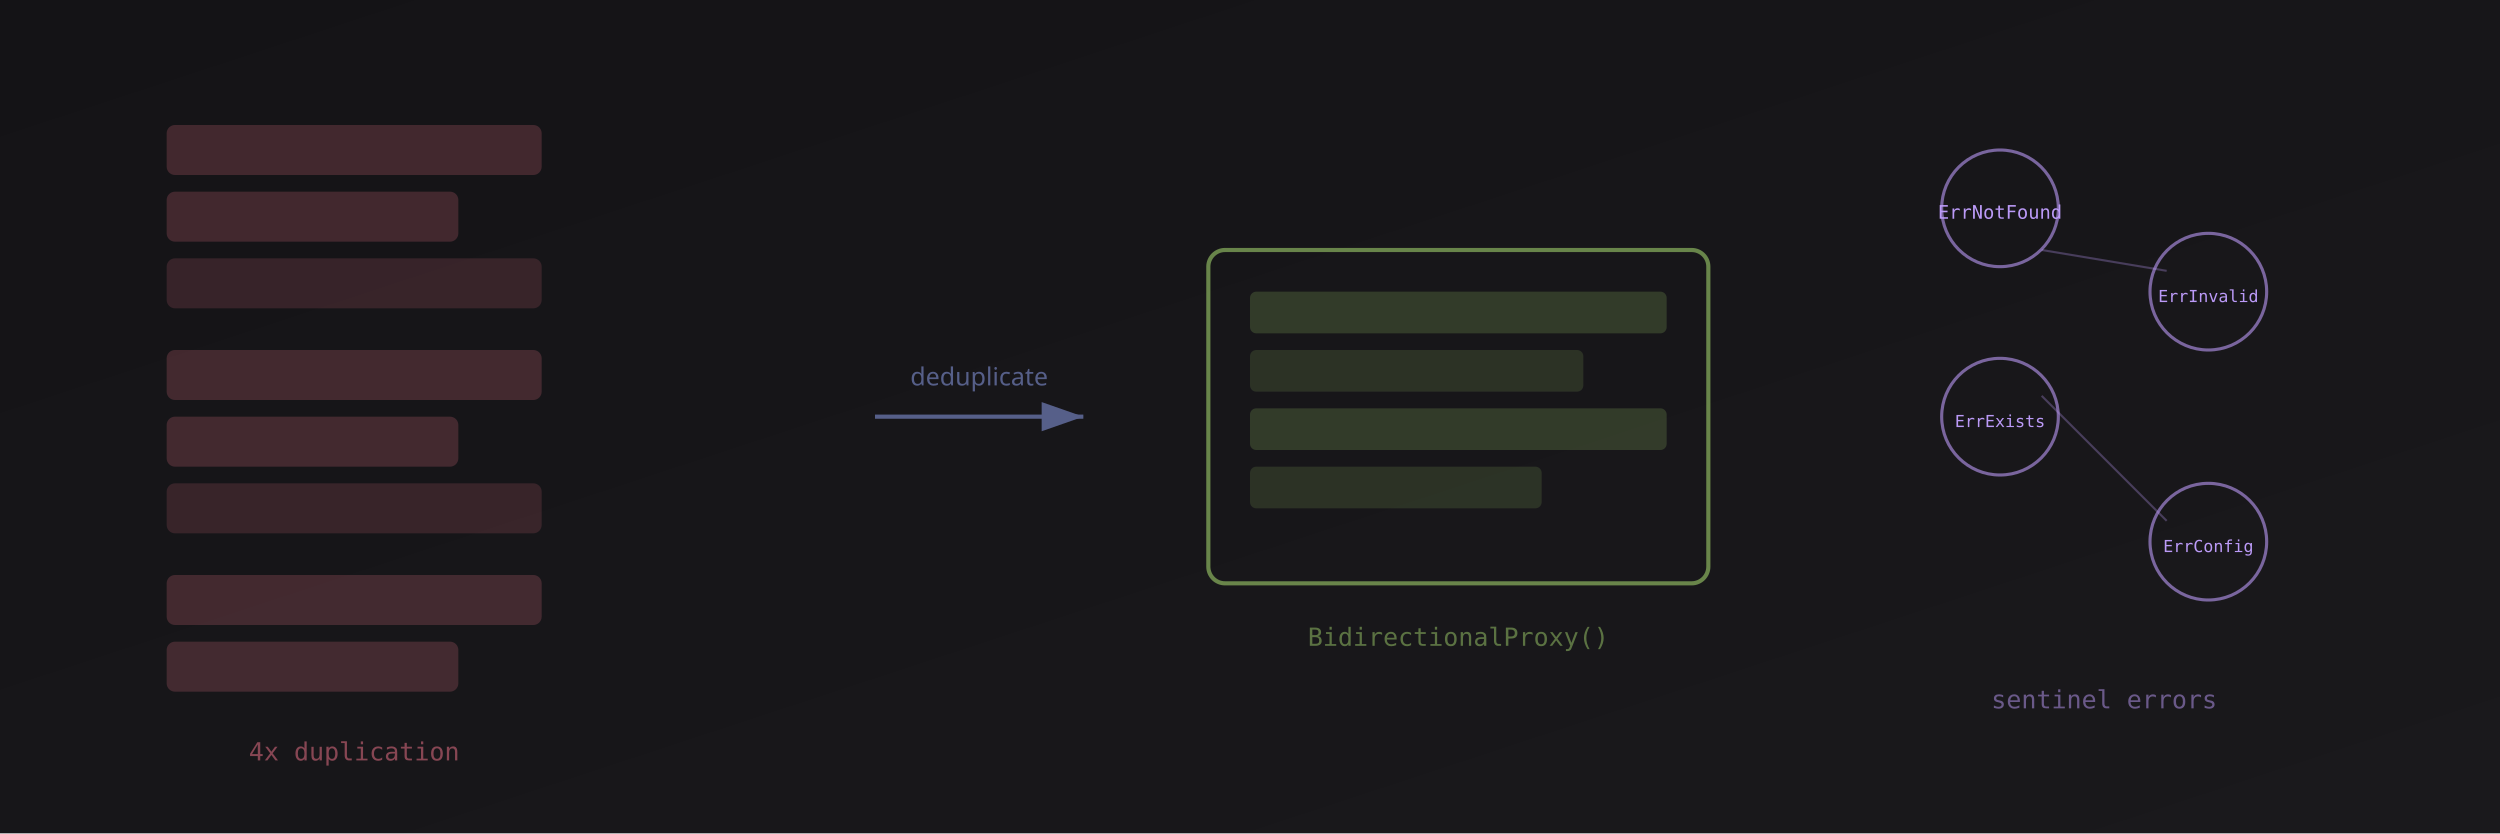
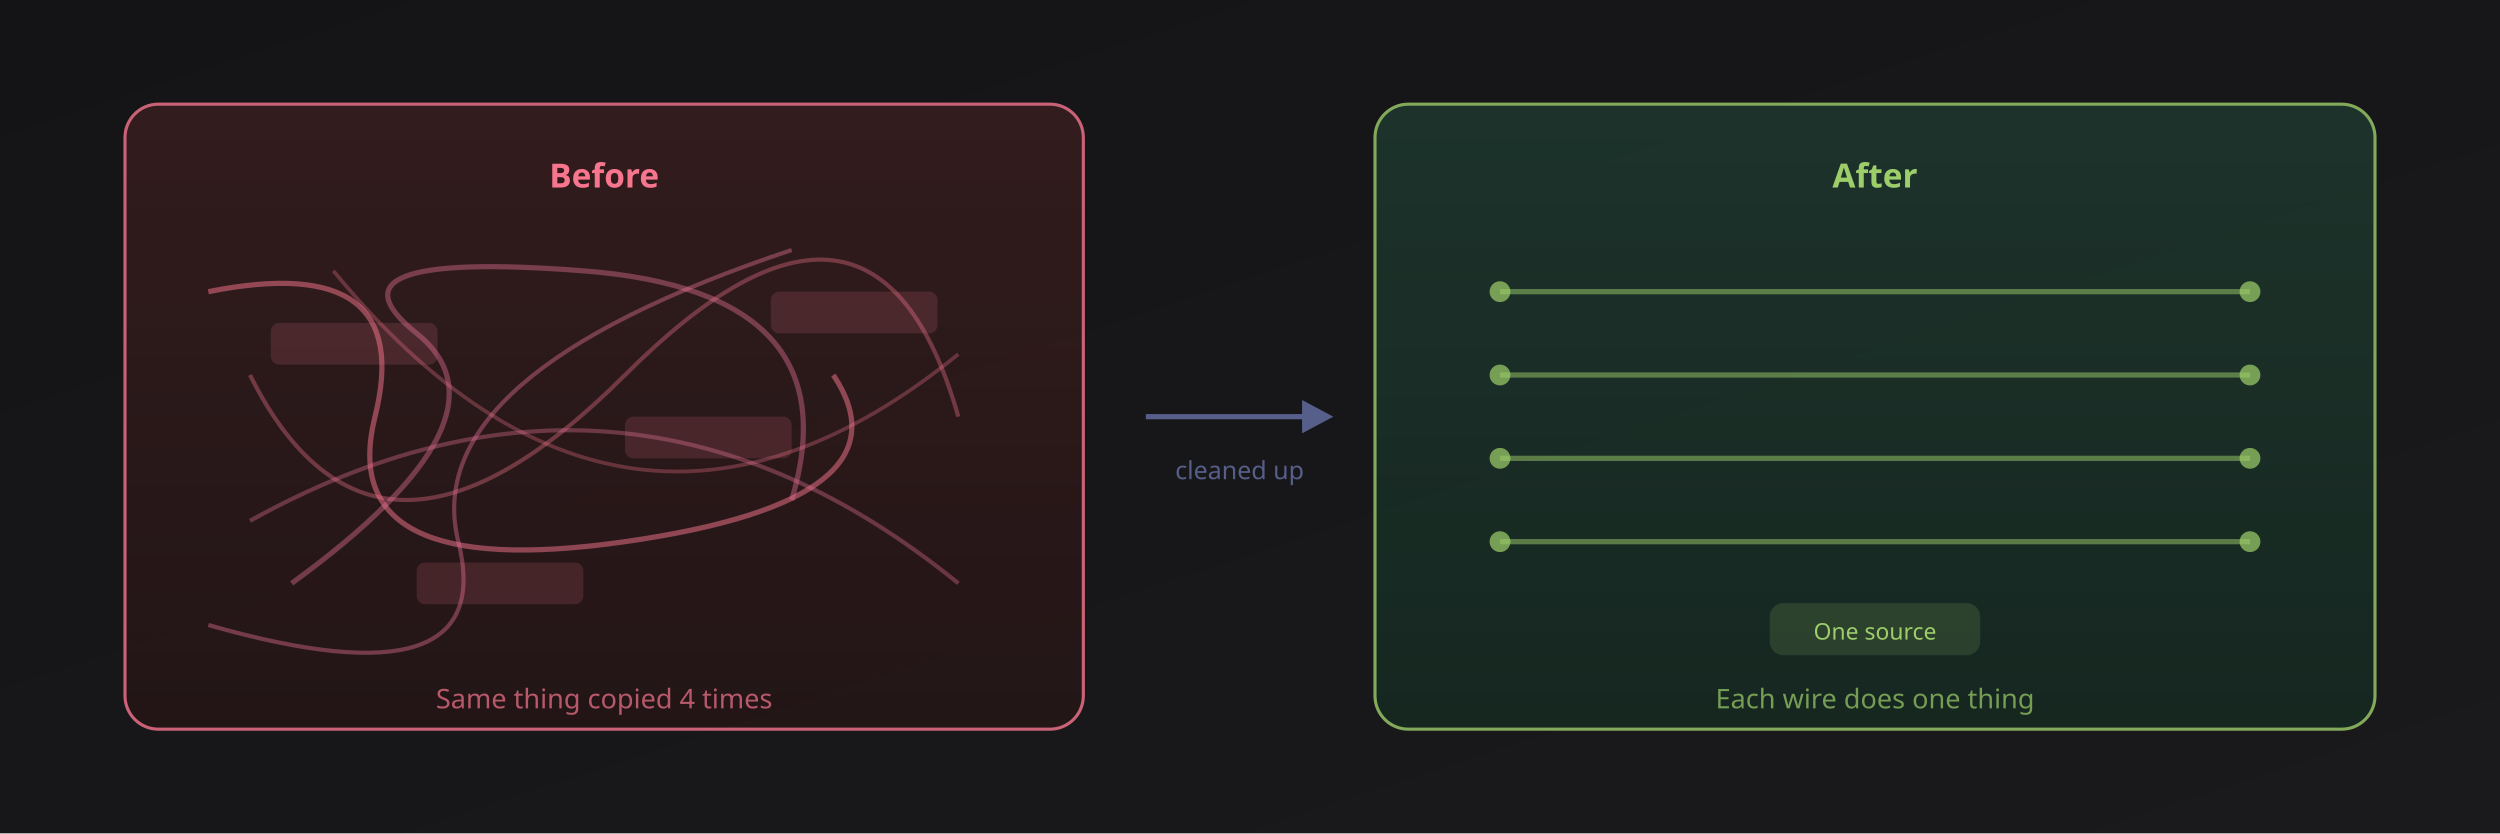
<svg xmlns="http://www.w3.org/2000/svg" viewBox="0 0 1200 400" width="1200" height="400">
  <defs>
    <linearGradient id="bgB" x1="0%" y1="0%" x2="100%" y2="100%">
      <stop offset="0%" style="stop-color:#141316" />
      <stop offset="100%" style="stop-color:#1a191c" />
    </linearGradient>
+     <linearGradient id="messGrad" x1="0%" y1="0%" x2="0%" y2="100%">
+       <stop offset="0%" style="stop-color:#3a1e1e" />
+       <stop offset="100%" style="stop-color:#251515" />
+     </linearGradient>
+     <linearGradient id="cleanGrad" x1="0%" y1="0%" x2="0%" y2="100%">
+       <stop offset="0%" style="stop-color:#1e3a2f" />
+       <stop offset="100%" style="stop-color:#152a22" />
+     </linearGradient>
  </defs>
  <rect width="1200" height="400" fill="url(#bgB)" />
-   <rect x="80" y="60" width="180" height="24" rx="4" fill="#f7768e" opacity="0.2" />
-   <rect x="80" y="92" width="140" height="24" rx="4" fill="#f7768e" opacity="0.2" />
-   <rect x="80" y="124" width="180" height="24" rx="4" fill="#f7768e" opacity="0.15" />
-   <rect x="80" y="168" width="180" height="24" rx="4" fill="#f7768e" opacity="0.2" />
-   <rect x="80" y="200" width="140" height="24" rx="4" fill="#f7768e" opacity="0.2" />
-   <rect x="80" y="232" width="180" height="24" rx="4" fill="#f7768e" opacity="0.15" />
-   <rect x="80" y="276" width="180" height="24" rx="4" fill="#f7768e" opacity="0.2" />
-   <rect x="80" y="308" width="140" height="24" rx="4" fill="#f7768e" opacity="0.2" />
-   <text x="170" y="365" font-family="SF Mono, monospace" font-size="12" fill="#f7768e" text-anchor="middle" opacity="0.5">4x duplication</text>
-   <path d="M 420 200 L 520 200" stroke="#565f89" stroke-width="2" marker-end="url(#arrowB)" />
-   <defs>
-     <marker id="arrowB" markerWidth="10" markerHeight="7" refX="10" refY="3.5" orient="auto">
-       <polygon points="0 0, 10 3.5, 0 7" fill="#565f89" />
-     </marker>
-   </defs>
-   <text x="470" y="185" font-family="system-ui, sans-serif" font-size="12" fill="#565f89" text-anchor="middle">deduplicate</text>
-   <rect x="580" y="120" width="240" height="160" rx="8" fill="none" stroke="#9ece6a" stroke-width="2" opacity="0.6" />
-   <rect x="600" y="140" width="200" height="20" rx="3" fill="#9ece6a" opacity="0.2" />
-   <rect x="600" y="168" width="160" height="20" rx="3" fill="#9ece6a" opacity="0.15" />
-   <rect x="600" y="196" width="200" height="20" rx="3" fill="#9ece6a" opacity="0.2" />
-   <rect x="600" y="224" width="140" height="20" rx="3" fill="#9ece6a" opacity="0.15" />
-   <text x="700" y="310" font-family="SF Mono, monospace" font-size="12" fill="#9ece6a" text-anchor="middle" opacity="0.5">BidirectionalProxy()</text>
-   <circle cx="960" cy="100" r="28" fill="none" stroke="#bb9af7" stroke-width="1.5" opacity="0.6" />
-   <text x="960" y="105" font-family="SF Mono, monospace" font-size="9" fill="#bb9af7" text-anchor="middle">ErrNotFound</text>
-   <circle cx="1060" cy="140" r="28" fill="none" stroke="#bb9af7" stroke-width="1.5" opacity="0.6" />
-   <text x="1060" y="145" font-family="SF Mono, monospace" font-size="8" fill="#bb9af7" text-anchor="middle">ErrInvalid</text>
-   <circle cx="960" cy="200" r="28" fill="none" stroke="#bb9af7" stroke-width="1.5" opacity="0.6" />
-   <text x="960" y="205" font-family="SF Mono, monospace" font-size="8" fill="#bb9af7" text-anchor="middle">ErrExists</text>
-   <circle cx="1060" cy="260" r="28" fill="none" stroke="#bb9af7" stroke-width="1.5" opacity="0.6" />
-   <text x="1060" y="265" font-family="SF Mono, monospace" font-size="8" fill="#bb9af7" text-anchor="middle">ErrConfig</text>
-   <line x1="980" y1="120" x2="1040" y2="130" stroke="#bb9af7" stroke-width="1" opacity="0.3" />
-   <line x1="980" y1="190" x2="1040" y2="250" stroke="#bb9af7" stroke-width="1" opacity="0.3" />
-   <text x="1010" y="340" font-family="SF Mono, monospace" font-size="12" fill="#bb9af7" text-anchor="middle" opacity="0.5">sentinel errors</text>
+   <rect x="60" y="50" width="460" height="300" rx="16" fill="url(#messGrad)" stroke="#f7768e" stroke-width="1.5" opacity="0.8" />
+   <text x="290" y="90" font-family="system-ui, sans-serif" font-size="16" fill="#f7768e" text-anchor="middle" font-weight="600">Before</text>
+   <path d="M 100 140 Q 200 120 180 200 Q 160 280 300 260 Q 440 240 400 180" fill="none" stroke="#f7768e" stroke-width="2.5" opacity="0.5" />
+   <path d="M 140 280 Q 250 200 200 160 Q 150 120 280 130 Q 410 140 380 240" fill="none" stroke="#e8729a" stroke-width="2.5" opacity="0.4" />
+   <path d="M 120 180 Q 180 300 300 180 Q 420 60 460 200" fill="none" stroke="#f7768e" stroke-width="2" opacity="0.35" />
+   <path d="M 380 120 Q 200 180 220 260 Q 240 340 100 300" fill="none" stroke="#e8729a" stroke-width="2" opacity="0.4" />
+   <path d="M 160 130 Q 300 300 460 170" fill="none" stroke="#f7768e" stroke-width="1.8" opacity="0.3" />
+   <path d="M 460 280 Q 300 150 120 250" fill="none" stroke="#e8729a" stroke-width="2" opacity="0.35" />
+   <rect x="130" y="155" width="80" height="20" rx="4" fill="#f7768e" opacity="0.15" />
+   <rect x="300" y="200" width="80" height="20" rx="4" fill="#f7768e" opacity="0.15" />
+   <rect x="200" y="270" width="80" height="20" rx="4" fill="#f7768e" opacity="0.15" />
+   <rect x="370" y="140" width="80" height="20" rx="4" fill="#f7768e" opacity="0.15" />
+   <text x="290" y="340" font-family="system-ui, sans-serif" font-size="13" fill="#f7768e" text-anchor="middle" opacity="0.7">Same thing copied 4 times</text>
+   <line x1="550" y1="200" x2="630" y2="200" stroke="#565f89" stroke-width="2.5" />
+   <polygon points="625,192 640,200 625,208" fill="#565f89" />
+   <text x="595" y="230" font-family="system-ui, sans-serif" font-size="12" fill="#565f89" text-anchor="middle">cleaned up</text>
+   <rect x="660" y="50" width="480" height="300" rx="16" fill="url(#cleanGrad)" stroke="#9ece6a" stroke-width="1.5" opacity="0.8" />
+   <text x="900" y="90" font-family="system-ui, sans-serif" font-size="16" fill="#9ece6a" text-anchor="middle" font-weight="600">After</text>
+   <line x1="720" y1="140" x2="1080" y2="140" stroke="#9ece6a" stroke-width="2.5" opacity="0.5" />
+   <line x1="720" y1="180" x2="1080" y2="180" stroke="#9ece6a" stroke-width="2.5" opacity="0.5" />
+   <line x1="720" y1="220" x2="1080" y2="220" stroke="#9ece6a" stroke-width="2.5" opacity="0.5" />
+   <line x1="720" y1="260" x2="1080" y2="260" stroke="#9ece6a" stroke-width="2.5" opacity="0.5" />
+   <circle cx="720" cy="140" r="5" fill="#9ece6a" opacity="0.7" />
+   <circle cx="720" cy="180" r="5" fill="#9ece6a" opacity="0.7" />
+   <circle cx="720" cy="220" r="5" fill="#9ece6a" opacity="0.7" />
+   <circle cx="720" cy="260" r="5" fill="#9ece6a" opacity="0.7" />
+   <circle cx="1080" cy="140" r="5" fill="#9ece6a" opacity="0.7" />
+   <circle cx="1080" cy="180" r="5" fill="#9ece6a" opacity="0.7" />
+   <circle cx="1080" cy="220" r="5" fill="#9ece6a" opacity="0.7" />
+   <circle cx="1080" cy="260" r="5" fill="#9ece6a" opacity="0.7" />
+   <rect x="850" y="290" width="100" height="24" rx="6" fill="#9ece6a" opacity="0.15" stroke="#9ece6a" stroke-width="1" />
+   <text x="900" y="307" font-family="system-ui, sans-serif" font-size="11" fill="#9ece6a" text-anchor="middle">One source</text>
+   <text x="900" y="340" font-family="system-ui, sans-serif" font-size="13" fill="#9ece6a" text-anchor="middle" opacity="0.7">Each wire does one thing</text>
</svg>
